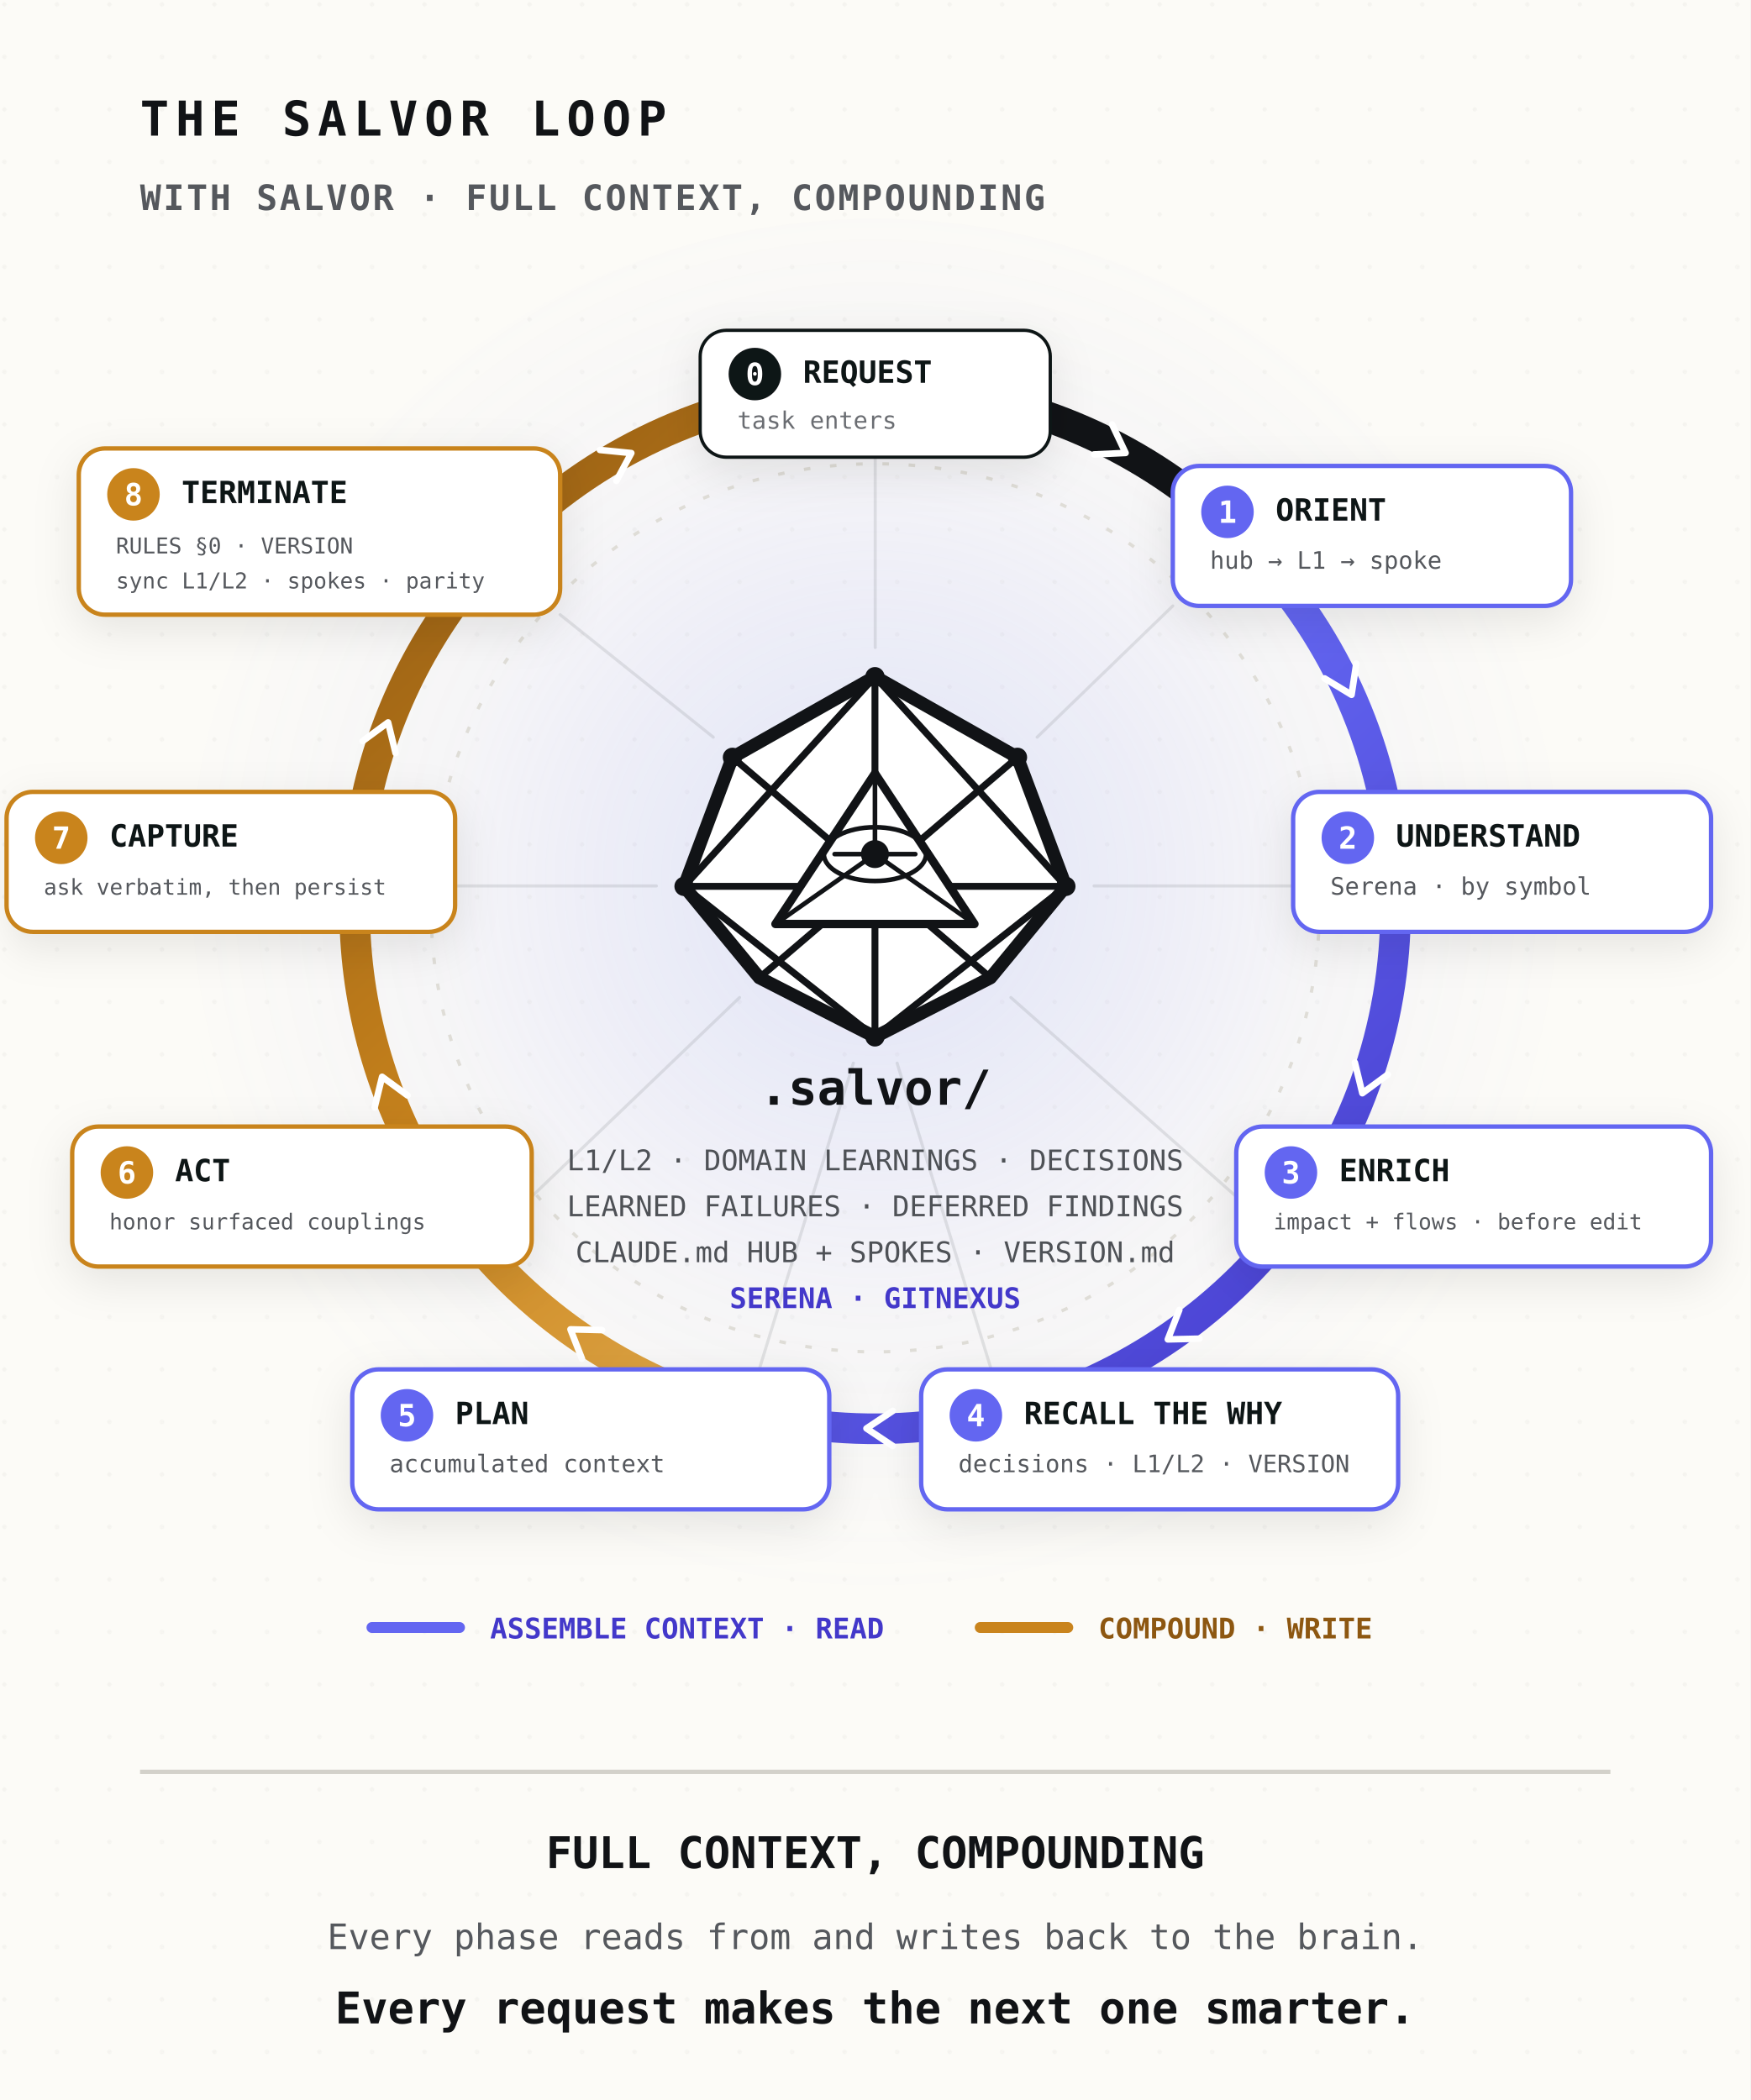
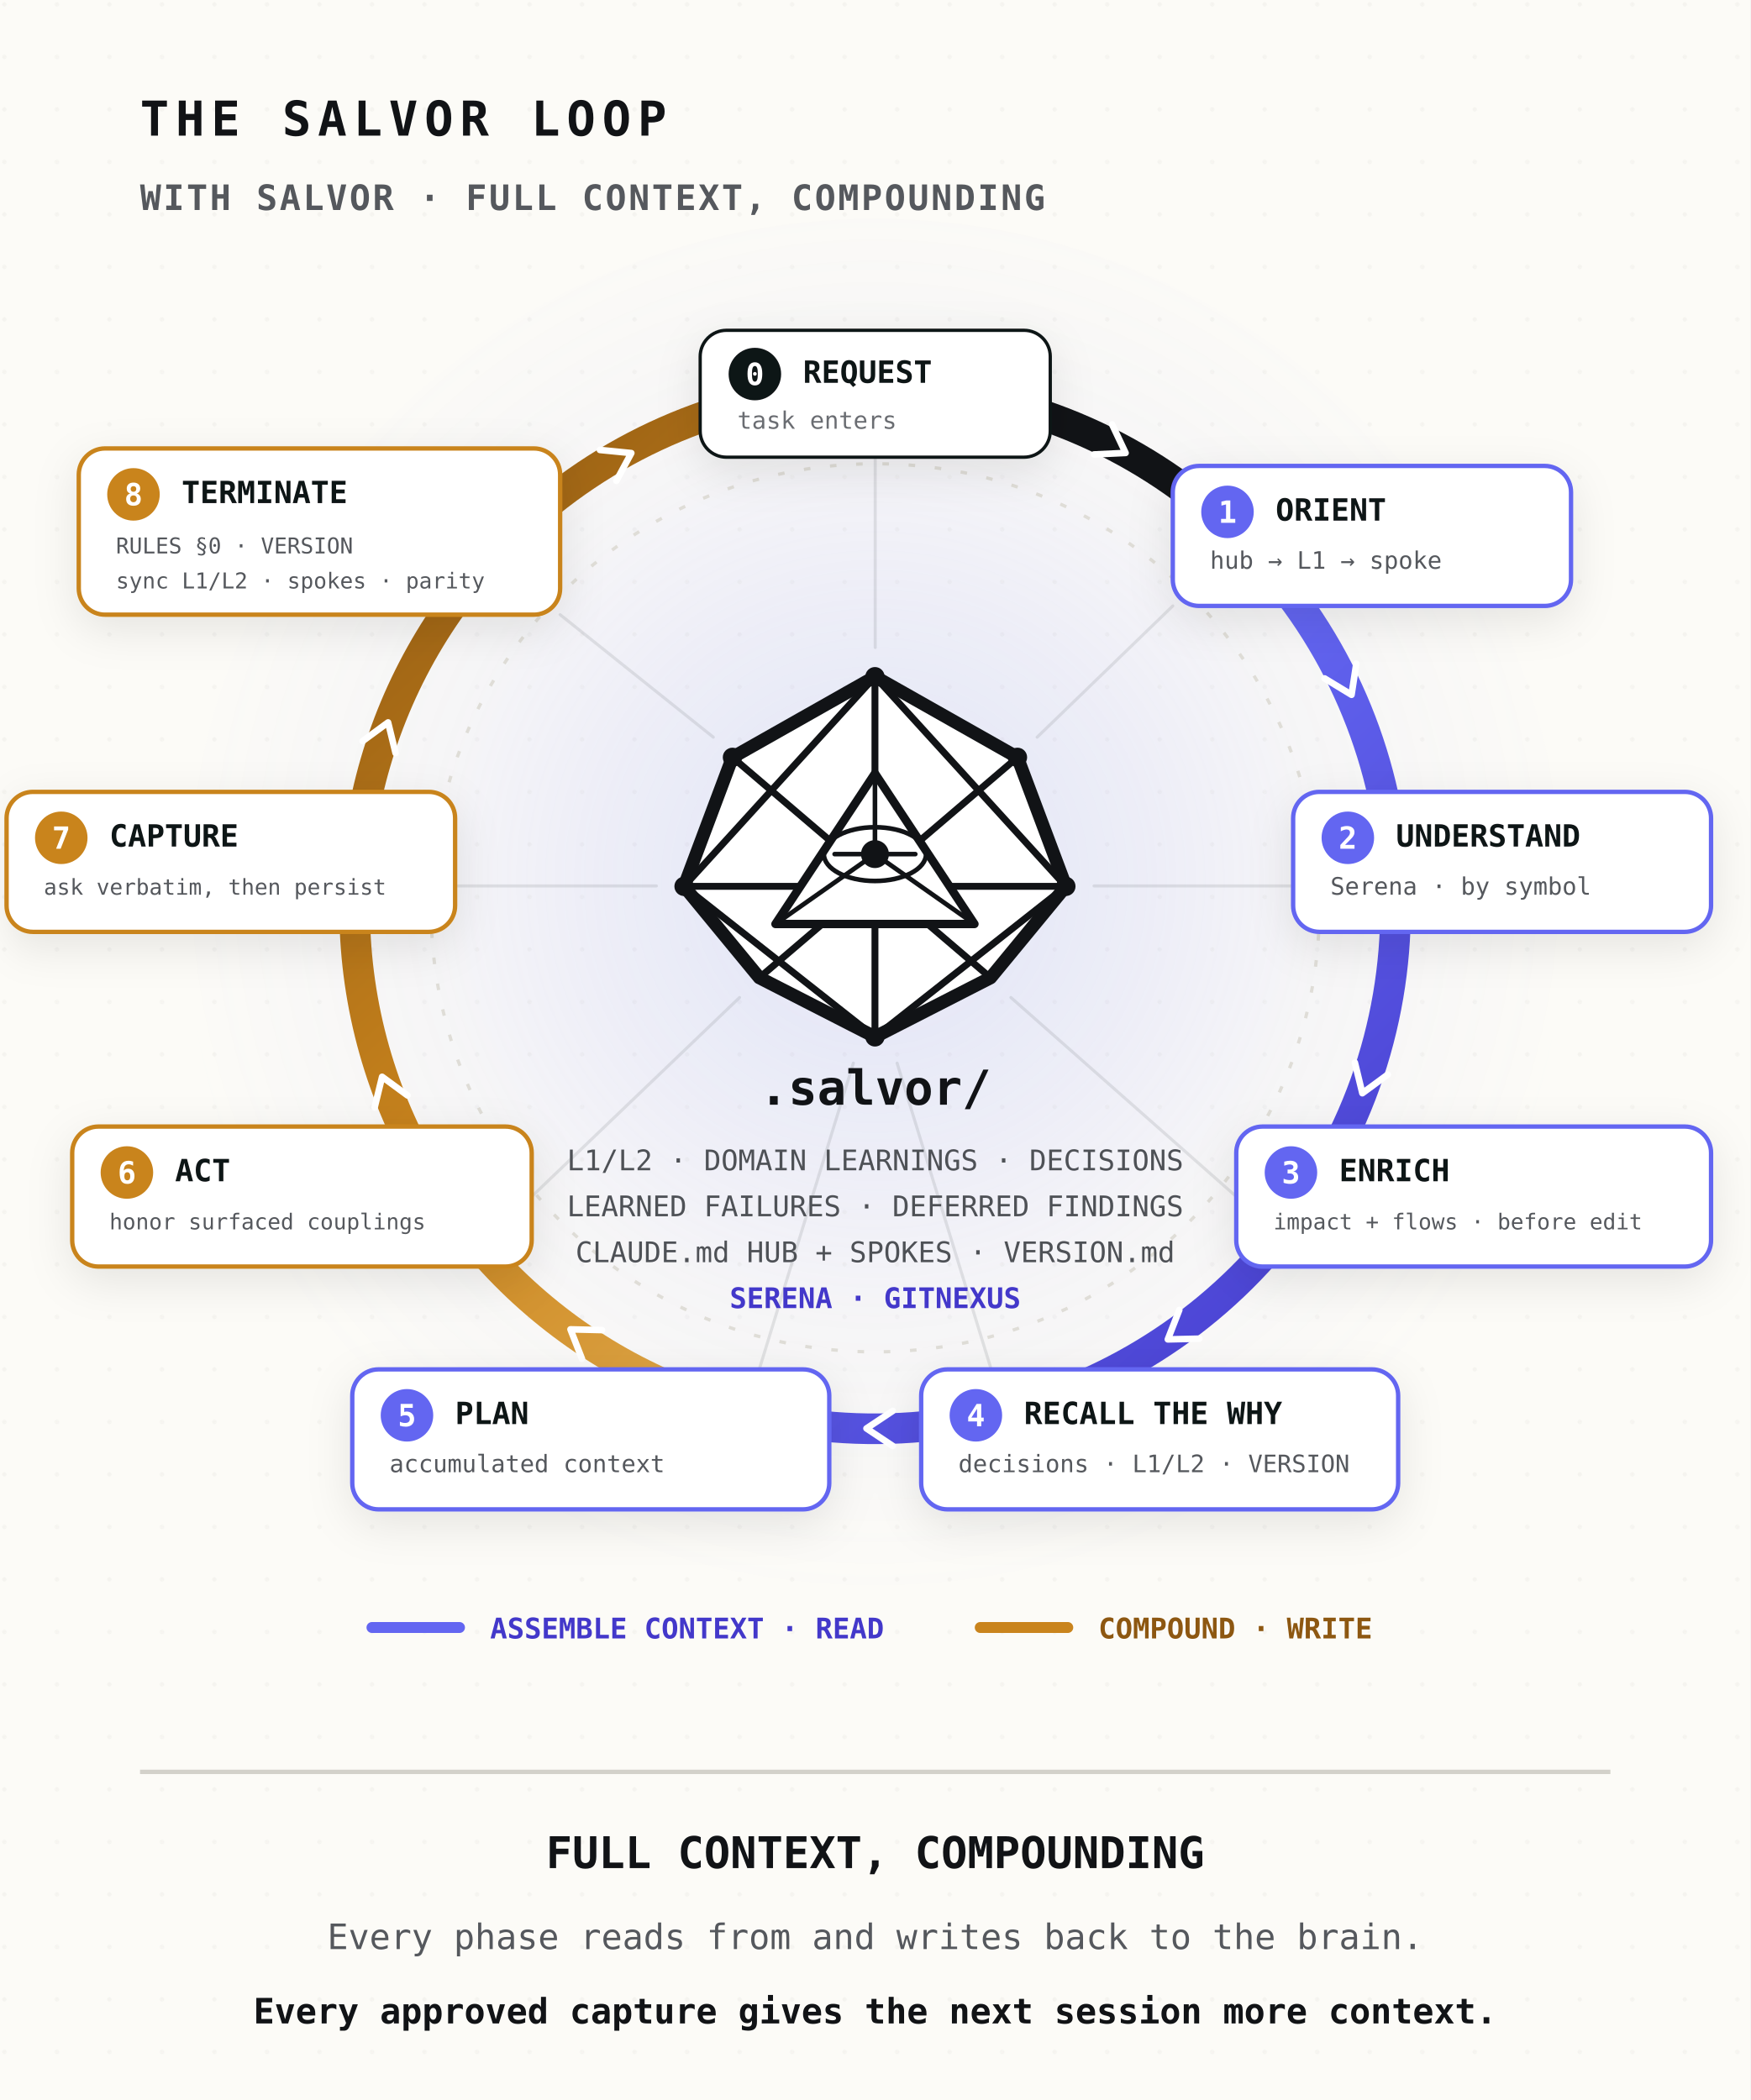
<svg xmlns="http://www.w3.org/2000/svg" width="800" height="960" viewBox="0 0 800 960" role="img" aria-labelledby="with-title with-desc">
  <defs>
    <linearGradient id="read" x1="190" y1="170" x2="650" y2="650" gradientUnits="userSpaceOnUse">
      <stop stop-color="#7dd3fc" />
      <stop offset=".52" stop-color="#6366f1" />
      <stop offset="1" stop-color="#4338ca" />
    </linearGradient>
    <linearGradient id="write" x1="570" y1="650" x2="150" y2="190" gradientUnits="userSpaceOnUse">
      <stop stop-color="#f3c66f" />
      <stop offset=".55" stop-color="#c9841d" />
      <stop offset="1" stop-color="#8d5711" />
    </linearGradient>
    <linearGradient id="handoff" x1="309" y1="639" x2="329" y2="639" gradientUnits="userSpaceOnUse">
      <stop stop-color="#6366f1" />
      <stop offset=".5" stop-color="#7a66d8" />
      <stop offset="1" stop-color="#c9841d" />
    </linearGradient>
    <radialGradient id="glow" cx="50%" cy="48%" r="52%">
      <stop stop-color="#818cf8" stop-opacity=".23" />
      <stop offset=".62" stop-color="#818cf8" stop-opacity=".05" />
      <stop offset="1" stop-color="#818cf8" stop-opacity="0" />
    </radialGradient>
    <pattern id="dots" width="24" height="24" patternUnits="userSpaceOnUse">
      <circle cx="2" cy="2" r="1" fill="#d9d8d2" />
    </pattern>
    <filter id="shadow" x="-20%" y="-25%" width="140%" height="150%">
      <feDropShadow dx="0" dy="6" stdDeviation="10" flood-color="#111827" flood-opacity=".09" />
    </filter>
    <path id="ring-chevron" d="M-8-8 4 0-8 8" fill="none" stroke="#fff" stroke-width="3" stroke-linecap="round" stroke-linejoin="round" />
  </defs>
  <rect width="800" height="960" fill="#fcfbf7" />
  <rect width="800" height="960" fill="url(#dots)" opacity=".22" />
  <g font-family="ui-monospace, SFMono-Regular, Menlo, Consolas, monospace">
    <text x="64" y="62" fill="#111316" font-size="22" font-weight="800" letter-spacing="3">THE SALVOR LOOP</text>
    <text x="64" y="96" fill="#55585d" font-size="16" font-weight="600" letter-spacing="1">WITH SALVOR · FULL CONTEXT, COMPOUNDING</text>
  </g>
  <circle cx="400" cy="415" r="315" fill="url(#glow)" />
  <circle cx="400" cy="415" r="203" fill="none" stroke="#dfddd7" stroke-width="1.5" stroke-dasharray="3 9" />
  <path d="M400 177A238 238 0 0 1 553 233" fill="none" stroke="#111316" stroke-width="14" />
  <path d="M553 233A238 238 0 0 1 319 639" fill="none" stroke="url(#read)" stroke-width="14" />
  <path d="M319 639A238 238 0 0 1 247 233" fill="none" stroke="url(#write)" stroke-width="14" />
  <path d="M247 233A238 238 0 0 1 400 177" fill="none" stroke="url(#write)" stroke-width="14" />
  <use href="#ring-chevron" transform="translate(511 205) rotate(31)" />
  <use href="#ring-chevron" transform="translate(616 314) rotate(65)" />
  <use href="#ring-chevron" transform="translate(624 496) rotate(110)" />
  <use href="#ring-chevron" transform="translate(537 610) rotate(145)" />
  <use href="#ring-chevron" transform="translate(400 653) rotate(180)" />
  <use href="#ring-chevron" transform="translate(264 610) rotate(215)" />
  <use href="#ring-chevron" transform="translate(176 496) rotate(250)" />
  <use href="#ring-chevron" transform="translate(176 334) rotate(290)" />
  <use href="#ring-chevron" transform="translate(285 209) rotate(-28)" />
  <circle cx="319" cy="639" r="10" fill="url(#handoff)" stroke="#fff" stroke-width="3" />
  <g fill="none" stroke="#777b81" stroke-width="1.4" stroke-linecap="round" opacity=".18">
    <path d="M400 296 400 209" />
    <path d="M474 337 536 277" />
    <path d="M500 405 591 405" />
    <path d="M462 456 565 547" />
    <path d="M410 486 453 626" />
    <path d="M390 486 347 626" />
    <path d="M338 456 243 547" />
    <path d="M300 405 208 405" />
    <path d="M326 337 256 281" />
  </g>
  <g transform="translate(277 286) scale(3.84)">
    <polygon points="32,6.08 48.96,15.68 54.72,31.04 45.76,41.92 32,48.96 18.24,41.92 9.28,31.04 15.04,15.68" fill="#fff" stroke="#111316" stroke-width="1.55" stroke-linejoin="round" stroke-linecap="round" />
    <g stroke="#111316" stroke-width=".82" stroke-linecap="round">
      <path d="M32 6.08 9.28 31.04M32 6.08l22.72 24.96M32 48.96 9.28 31.04M32 48.96l22.72-17.92M15.04 15.68l30.72 26.24M48.96 15.68 18.24 41.92M9.28 31.04h45.44M32 6.08v42.88" />
    </g>
    <g fill="#111316">
      <circle cx="32" cy="6.08" r="1.15" />
      <circle cx="15.04" cy="15.68" r="1.15" />
      <circle cx="48.96" cy="15.68" r="1.15" />
      <circle cx="9.28" cy="31.04" r="1.15" />
      <circle cx="54.72" cy="31.04" r="1.15" />
      <circle cx="32" cy="48.96" r="1.15" />
    </g>
    <polygon points="32,17.6 20.16,35.52 43.84,35.52" fill="#fff" stroke="#111316" stroke-width="1" stroke-linejoin="round" />
    <g stroke="#111316" stroke-width=".55" stroke-linecap="round">
      <path d="M32 17.6v9.6M20.16 35.52 32 27.2M43.84 35.52 32 27.2" />
      <ellipse cx="32" cy="27.2" rx="6.08" ry="3.2" fill="none" />
      <path d="M27.2 27.2h9.6" />
    </g>
    <circle cx="32" cy="27.2" r="1.66" fill="#111316" />
  </g>
  <g text-anchor="middle" font-family="ui-monospace, SFMono-Regular, Menlo, Consolas, monospace">
    <text x="400" y="505" fill="#111316" font-size="22" font-weight="800">.salvor/</text>
    <text x="400" y="535" fill="#4e5156" font-size="13">L1/L2 · DOMAIN LEARNINGS · DECISIONS</text>
    <text x="400" y="556" fill="#4e5156" font-size="13">LEARNED FAILURES · DEFERRED FINDINGS</text>
    <text x="400" y="577" fill="#4e5156" font-size="13">CLAUDE.md HUB + SPOKES · VERSION.md</text>
    <text x="400" y="598" fill="#4338ca" font-size="13" font-weight="800">SERENA · GITNEXUS</text>
  </g>
  <g font-family="ui-monospace, SFMono-Regular, Menlo, Consolas, monospace" filter="url(#shadow)">
    <g transform="translate(320 151)">
      <rect width="160" height="58" rx="12" fill="#fff" stroke="#111316" stroke-width="1.5" />
      <circle cx="25" cy="20" r="12" fill="#111316" />
      <text x="25" y="25" text-anchor="middle" fill="#fff" font-size="14" font-weight="800">0</text>
      <text x="47" y="24" fill="#111316" font-size="14" font-weight="800">REQUEST</text>
      <text x="17" y="45" fill="#6b6d72" font-size="11">task enters</text>
    </g>
    <g transform="translate(536 213)">
      <rect width="182" height="64" rx="12" fill="#fff" stroke="#6366f1" stroke-width="2" />
      <circle cx="25" cy="21" r="12" fill="#6366f1" />
      <text x="25" y="26" text-anchor="middle" fill="#fff" font-size="14" font-weight="800">1</text>
      <text x="47" y="25" fill="#111316" font-size="14" font-weight="800">ORIENT</text>
      <text x="17" y="47" fill="#55585d" font-size="11">hub → L1 → spoke</text>
    </g>
    <g transform="translate(591 362)">
      <rect width="191" height="64" rx="12" fill="#fff" stroke="#6366f1" stroke-width="2" />
      <circle cx="25" cy="21" r="12" fill="#6366f1" />
      <text x="25" y="26" text-anchor="middle" fill="#fff" font-size="14" font-weight="800">2</text>
      <text x="47" y="25" fill="#111316" font-size="14" font-weight="800">UNDERSTAND</text>
      <text x="17" y="47" fill="#55585d" font-size="11">Serena · by symbol</text>
    </g>
    <g transform="translate(565 515)">
      <rect width="217" height="64" rx="12" fill="#fff" stroke="#6366f1" stroke-width="2" />
      <circle cx="25" cy="21" r="12" fill="#6366f1" />
      <text x="25" y="26" text-anchor="middle" fill="#fff" font-size="14" font-weight="800">3</text>
      <text x="47" y="25" fill="#111316" font-size="14" font-weight="800">ENRICH</text>
      <text x="17" y="47" fill="#55585d" font-size="10">impact + flows · before edit</text>
    </g>
    <g transform="translate(421 626)">
      <rect width="218" height="64" rx="12" fill="#fff" stroke="#6366f1" stroke-width="2" />
      <circle cx="25" cy="21" r="12" fill="#6366f1" />
      <text x="25" y="26" text-anchor="middle" fill="#fff" font-size="14" font-weight="800">4</text>
      <text x="47" y="25" fill="#111316" font-size="14" font-weight="800">RECALL THE WHY</text>
      <text x="17" y="47" fill="#55585d" font-size="11">decisions · L1/L2 · VERSION</text>
    </g>
    <g transform="translate(161 626)">
      <rect width="218" height="64" rx="12" fill="#fff" stroke="#6366f1" stroke-width="2" />
      <circle cx="25" cy="21" r="12" fill="#6366f1" />
      <text x="25" y="26" text-anchor="middle" fill="#fff" font-size="14" font-weight="800">5</text>
      <text x="47" y="25" fill="#111316" font-size="14" font-weight="800">PLAN</text>
      <text x="17" y="47" fill="#55585d" font-size="11">accumulated context</text>
    </g>
    <g transform="translate(33 515)">
      <rect width="210" height="64" rx="12" fill="#fff" stroke="#c9841d" stroke-width="2" />
      <circle cx="25" cy="21" r="12" fill="#c9841d" />
      <text x="25" y="26" text-anchor="middle" fill="#fff" font-size="14" font-weight="800">6</text>
      <text x="47" y="25" fill="#111316" font-size="14" font-weight="800">ACT</text>
      <text x="17" y="47" fill="#55585d" font-size="10">honor surfaced couplings</text>
    </g>
    <g transform="translate(3 362)">
      <rect width="205" height="64" rx="12" fill="#fff" stroke="#c9841d" stroke-width="2" />
      <circle cx="25" cy="21" r="12" fill="#c9841d" />
      <text x="25" y="26" text-anchor="middle" fill="#fff" font-size="14" font-weight="800">7</text>
      <text x="47" y="25" fill="#111316" font-size="14" font-weight="800">CAPTURE</text>
      <text x="17" y="47" fill="#55585d" font-size="10">ask verbatim, then persist</text>
    </g>
    <g transform="translate(36 205)">
      <rect width="220" height="76" rx="12" fill="#fff" stroke="#c9841d" stroke-width="2" />
      <circle cx="25" cy="21" r="12" fill="#c9841d" />
      <text x="25" y="26" text-anchor="middle" fill="#fff" font-size="14" font-weight="800">8</text>
      <text x="47" y="25" fill="#111316" font-size="14" font-weight="800">TERMINATE</text>
      <text x="17" y="48" fill="#55585d" font-size="10">RULES §0 · VERSION</text>
      <text x="17" y="64" fill="#55585d" font-size="10">sync L1/L2 · spokes · parity</text>
    </g>
  </g>
  <g font-family="ui-monospace, SFMono-Regular, Menlo, Consolas, monospace" font-size="13" font-weight="800">
    <line x1="170" y1="744" x2="210" y2="744" stroke="#6366f1" stroke-width="5" stroke-linecap="round" />
    <text x="224" y="749" fill="#4338ca">ASSEMBLE CONTEXT · READ</text>
    <line x1="448" y1="744" x2="488" y2="744" stroke="#c9841d" stroke-width="5" stroke-linecap="round" />
    <text x="502" y="749" fill="#8d5711">COMPOUND · WRITE</text>
  </g>
  <g text-anchor="middle" font-family="ui-monospace, SFMono-Regular, Menlo, Consolas, monospace">
    <line x1="64" y1="810" x2="736" y2="810" stroke="#d3d1ca" stroke-width="2" />
    <text x="400" y="854" fill="#111316" font-size="20" font-weight="800">FULL CONTEXT, COMPOUNDING</text>
    <text x="400" y="891" fill="#55585d" font-size="16">Every phase reads from and writes back to the brain.</text>
-     <text x="400" y="925" fill="#111316" font-size="20" font-weight="800">Every request makes the next one smarter.</text>
+     <text x="400" y="925" fill="#111316" font-size="16" font-weight="800">Every approved capture gives the next session more context.</text>
  </g>
</svg>
